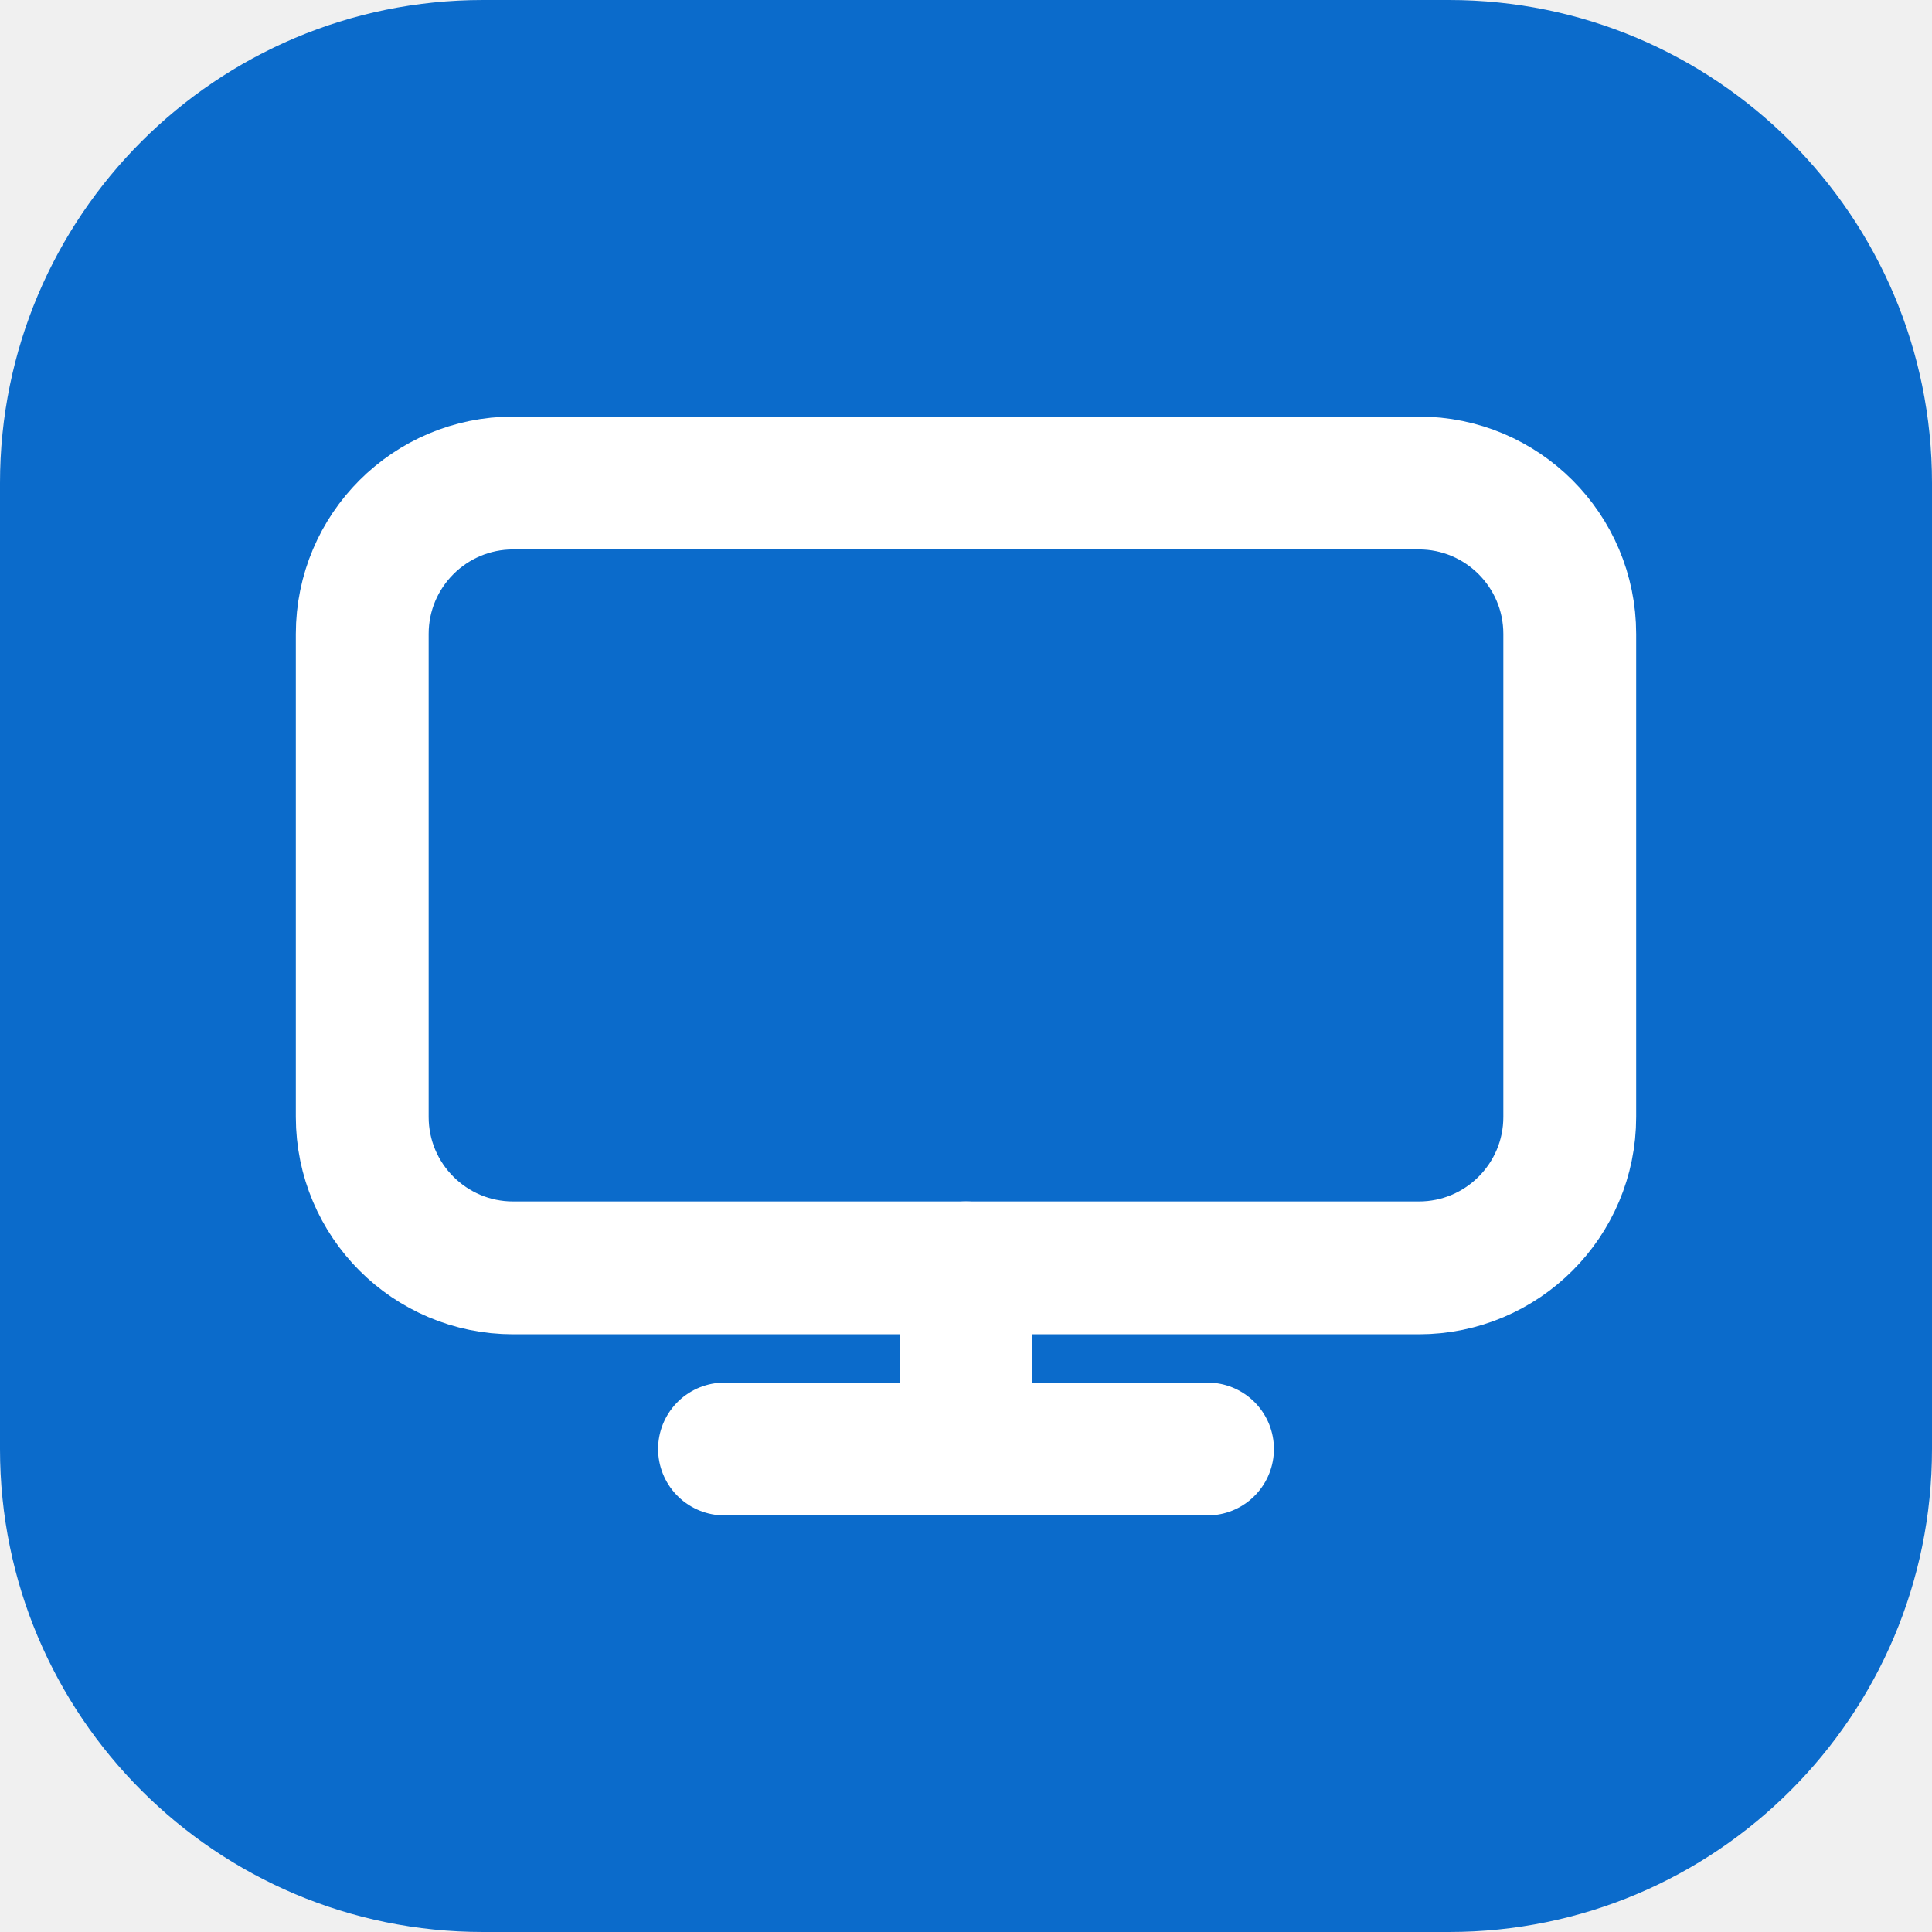
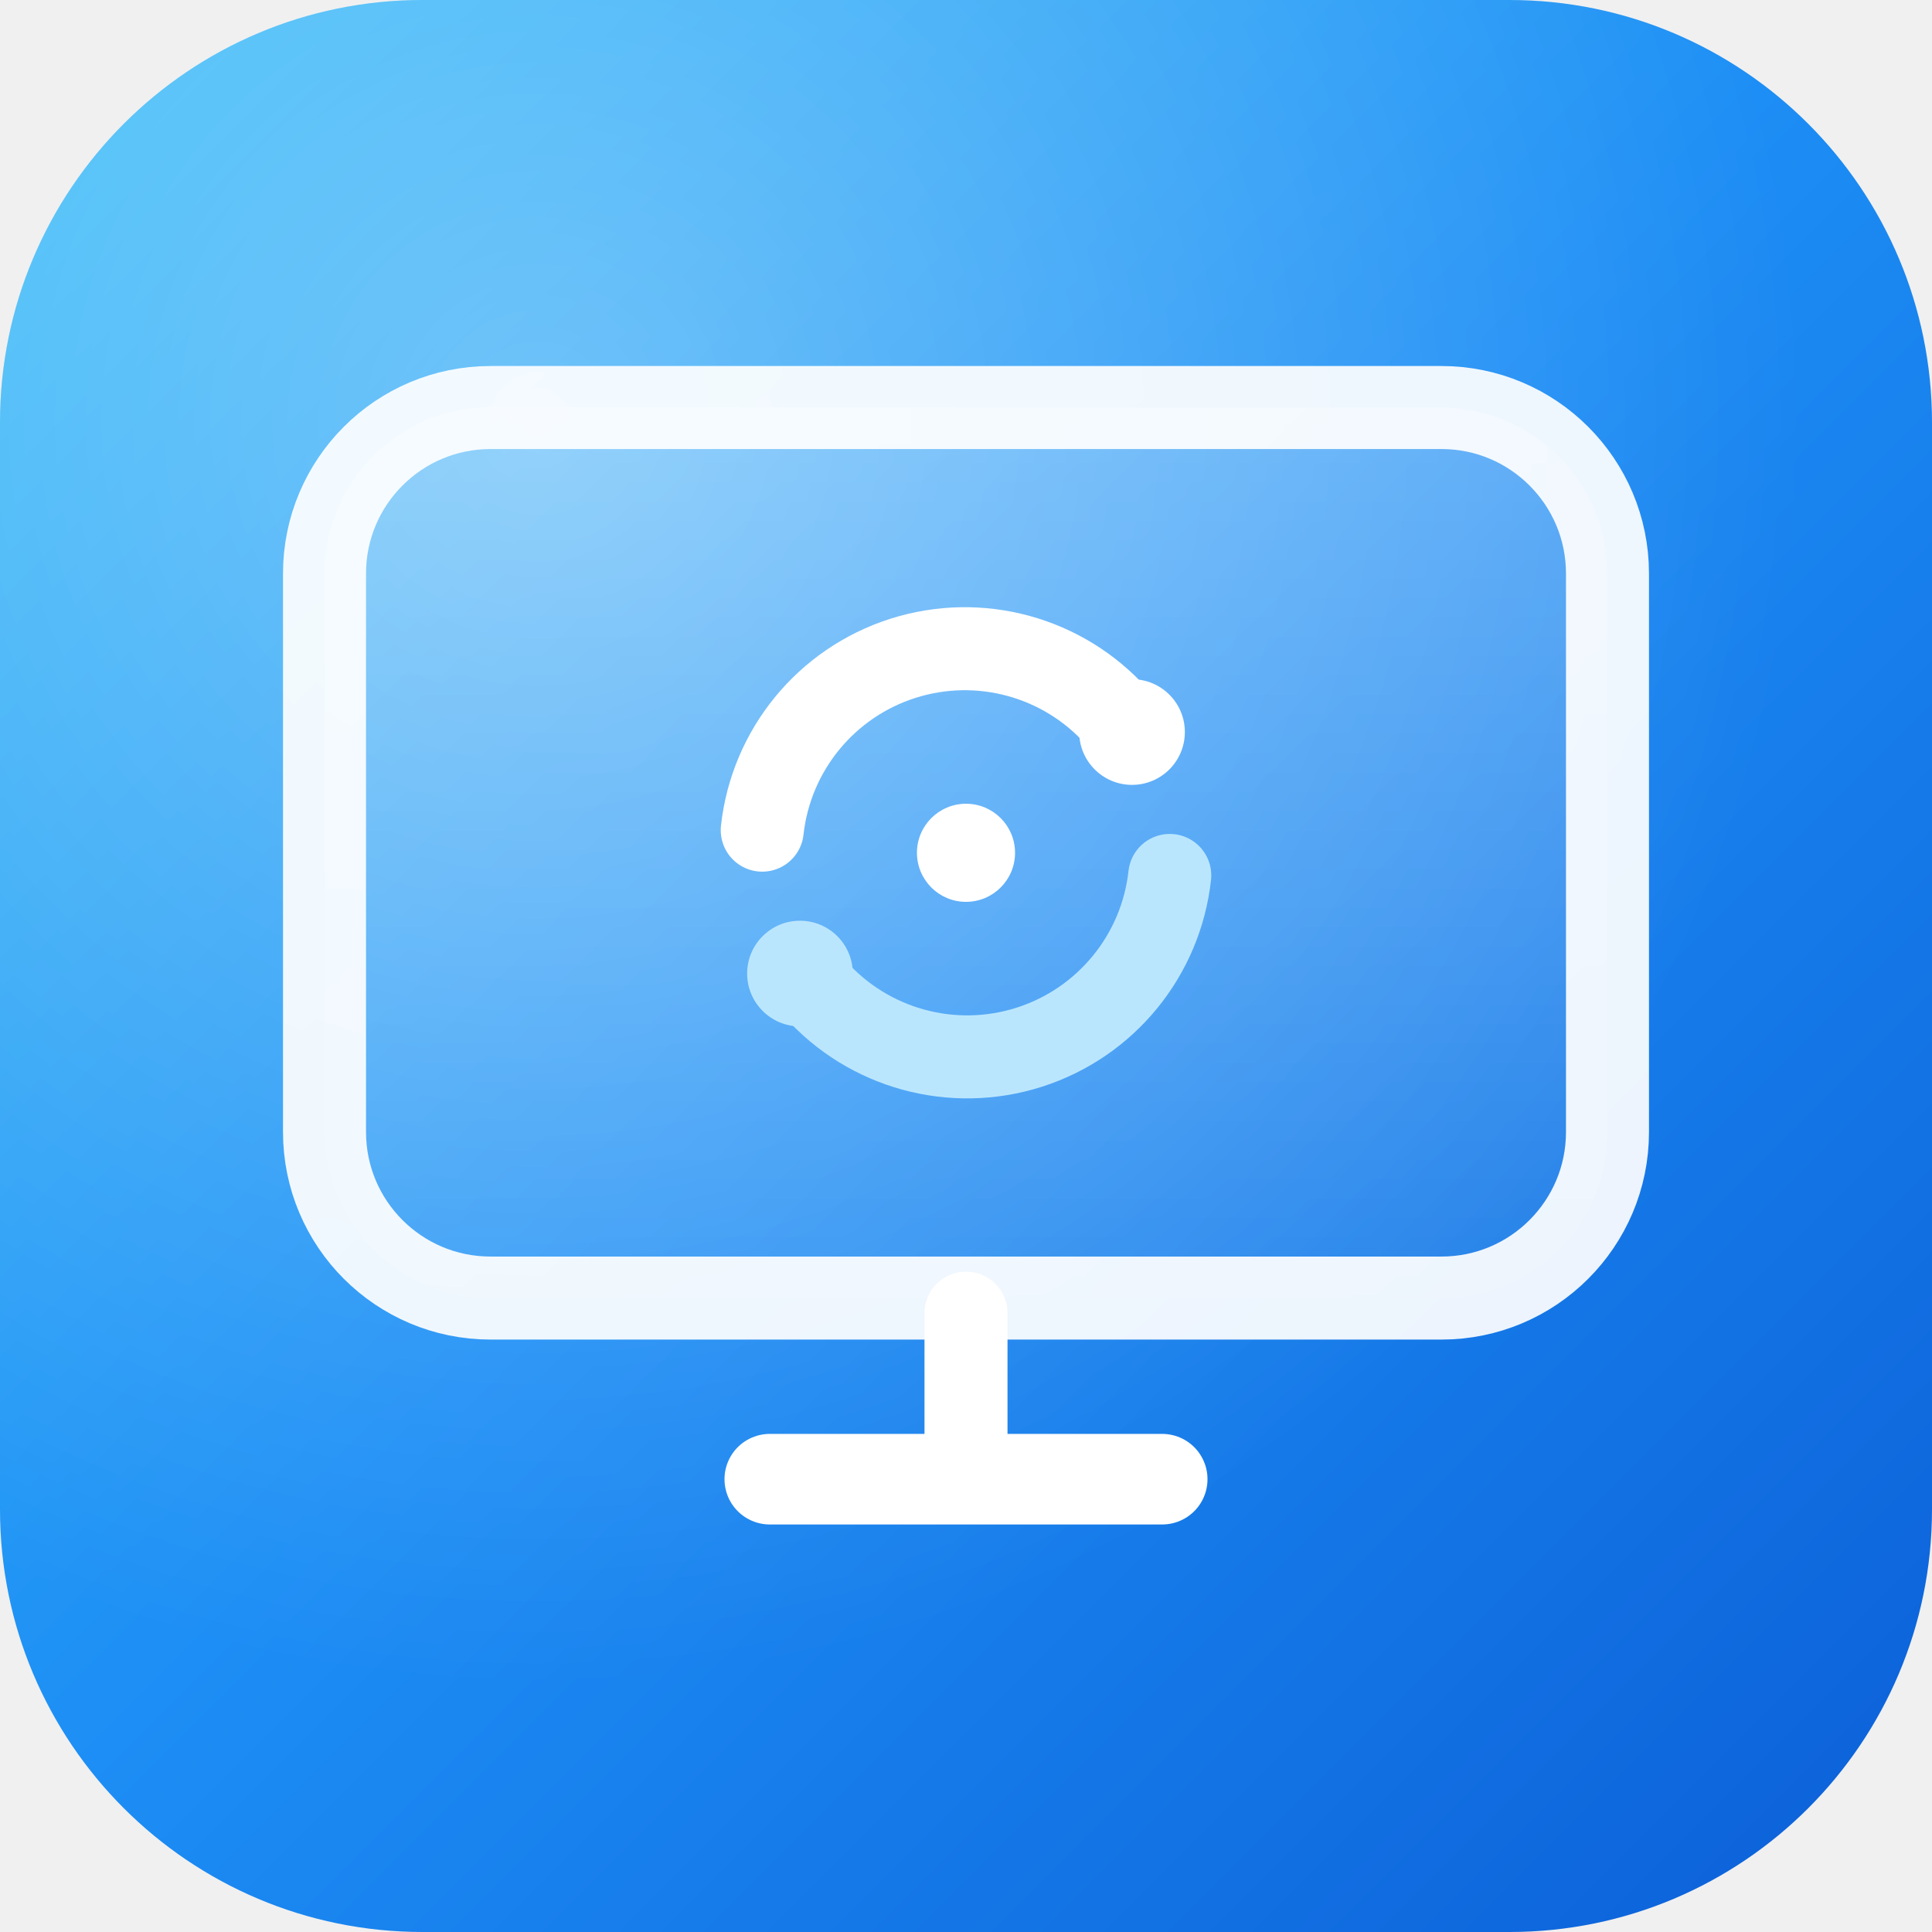
- <svg xmlns="http://www.w3.org/2000/svg" viewBox="0 0 32 32">
-   <rect width="32" height="32" rx="8" fill="#0b6bcb" />
-   <rect x="6" y="8" width="20" height="13" rx="2.5" fill="none" stroke="#ffffff" stroke-width="2.2" />
-   <path d="M12 24h8M16 21v3" stroke="#ffffff" stroke-width="2.2" stroke-linecap="round" />
+ <svg xmlns="http://www.w3.org/2000/svg" viewBox="0 0 512 512">
+   <defs>
+     <linearGradient id="bg" x1="0%" y1="0%" x2="100%" y2="100%">
+       <stop offset="0%" stop-color="#38BDF8" />
+       <stop offset="48%" stop-color="#1D8EF5" />
+       <stop offset="100%" stop-color="#0B5ED7" />
+     </linearGradient>
+     <radialGradient id="glow" cx="28%" cy="22%" r="65%">
+       <stop offset="0%" stop-color="#FFFFFF" stop-opacity="0.32" />
+       <stop offset="100%" stop-color="#FFFFFF" stop-opacity="0" />
+     </radialGradient>
+     <linearGradient id="screen" x1="0%" y1="0%" x2="0%" y2="100%">
+       <stop offset="0%" stop-color="#FFFFFF" stop-opacity="0.26" />
+       <stop offset="100%" stop-color="#FFFFFF" stop-opacity="0.08" />
+     </linearGradient>
+   </defs>
+   <rect width="512" height="512" rx="112" fill="url(#bg)" />
+   <rect width="512" height="512" rx="112" fill="url(#glow)" />
+   <rect x="86" y="108" width="340" height="236" rx="44" fill="url(#screen)" stroke="#FFFFFF" stroke-opacity="0.92" stroke-width="22" />
+   <g transform="translate(256 226)">
+     <path d="M -54 -6 A 54 54 0 0 1 40 -36" fill="none" stroke="#FFFFFF" stroke-width="22" stroke-linecap="round" />
+     <path d="M 54 6 A 54 54 0 0 1 -40 36" fill="none" stroke="#BAE6FD" stroke-width="22" stroke-linecap="round" />
+     <circle cx="44" cy="-32" r="14" fill="#FFFFFF" />
+     <circle cx="-44" cy="32" r="14" fill="#BAE6FD" />
+     <circle cx="0" cy="0" r="13" fill="#FFFFFF" />
+   </g>
+   <path d="M 204 392 H 308" stroke="#FFFFFF" stroke-width="24" stroke-linecap="round" />
+   <path d="M 256 348 V 390" stroke="#FFFFFF" stroke-width="22" stroke-linecap="round" />
</svg>
